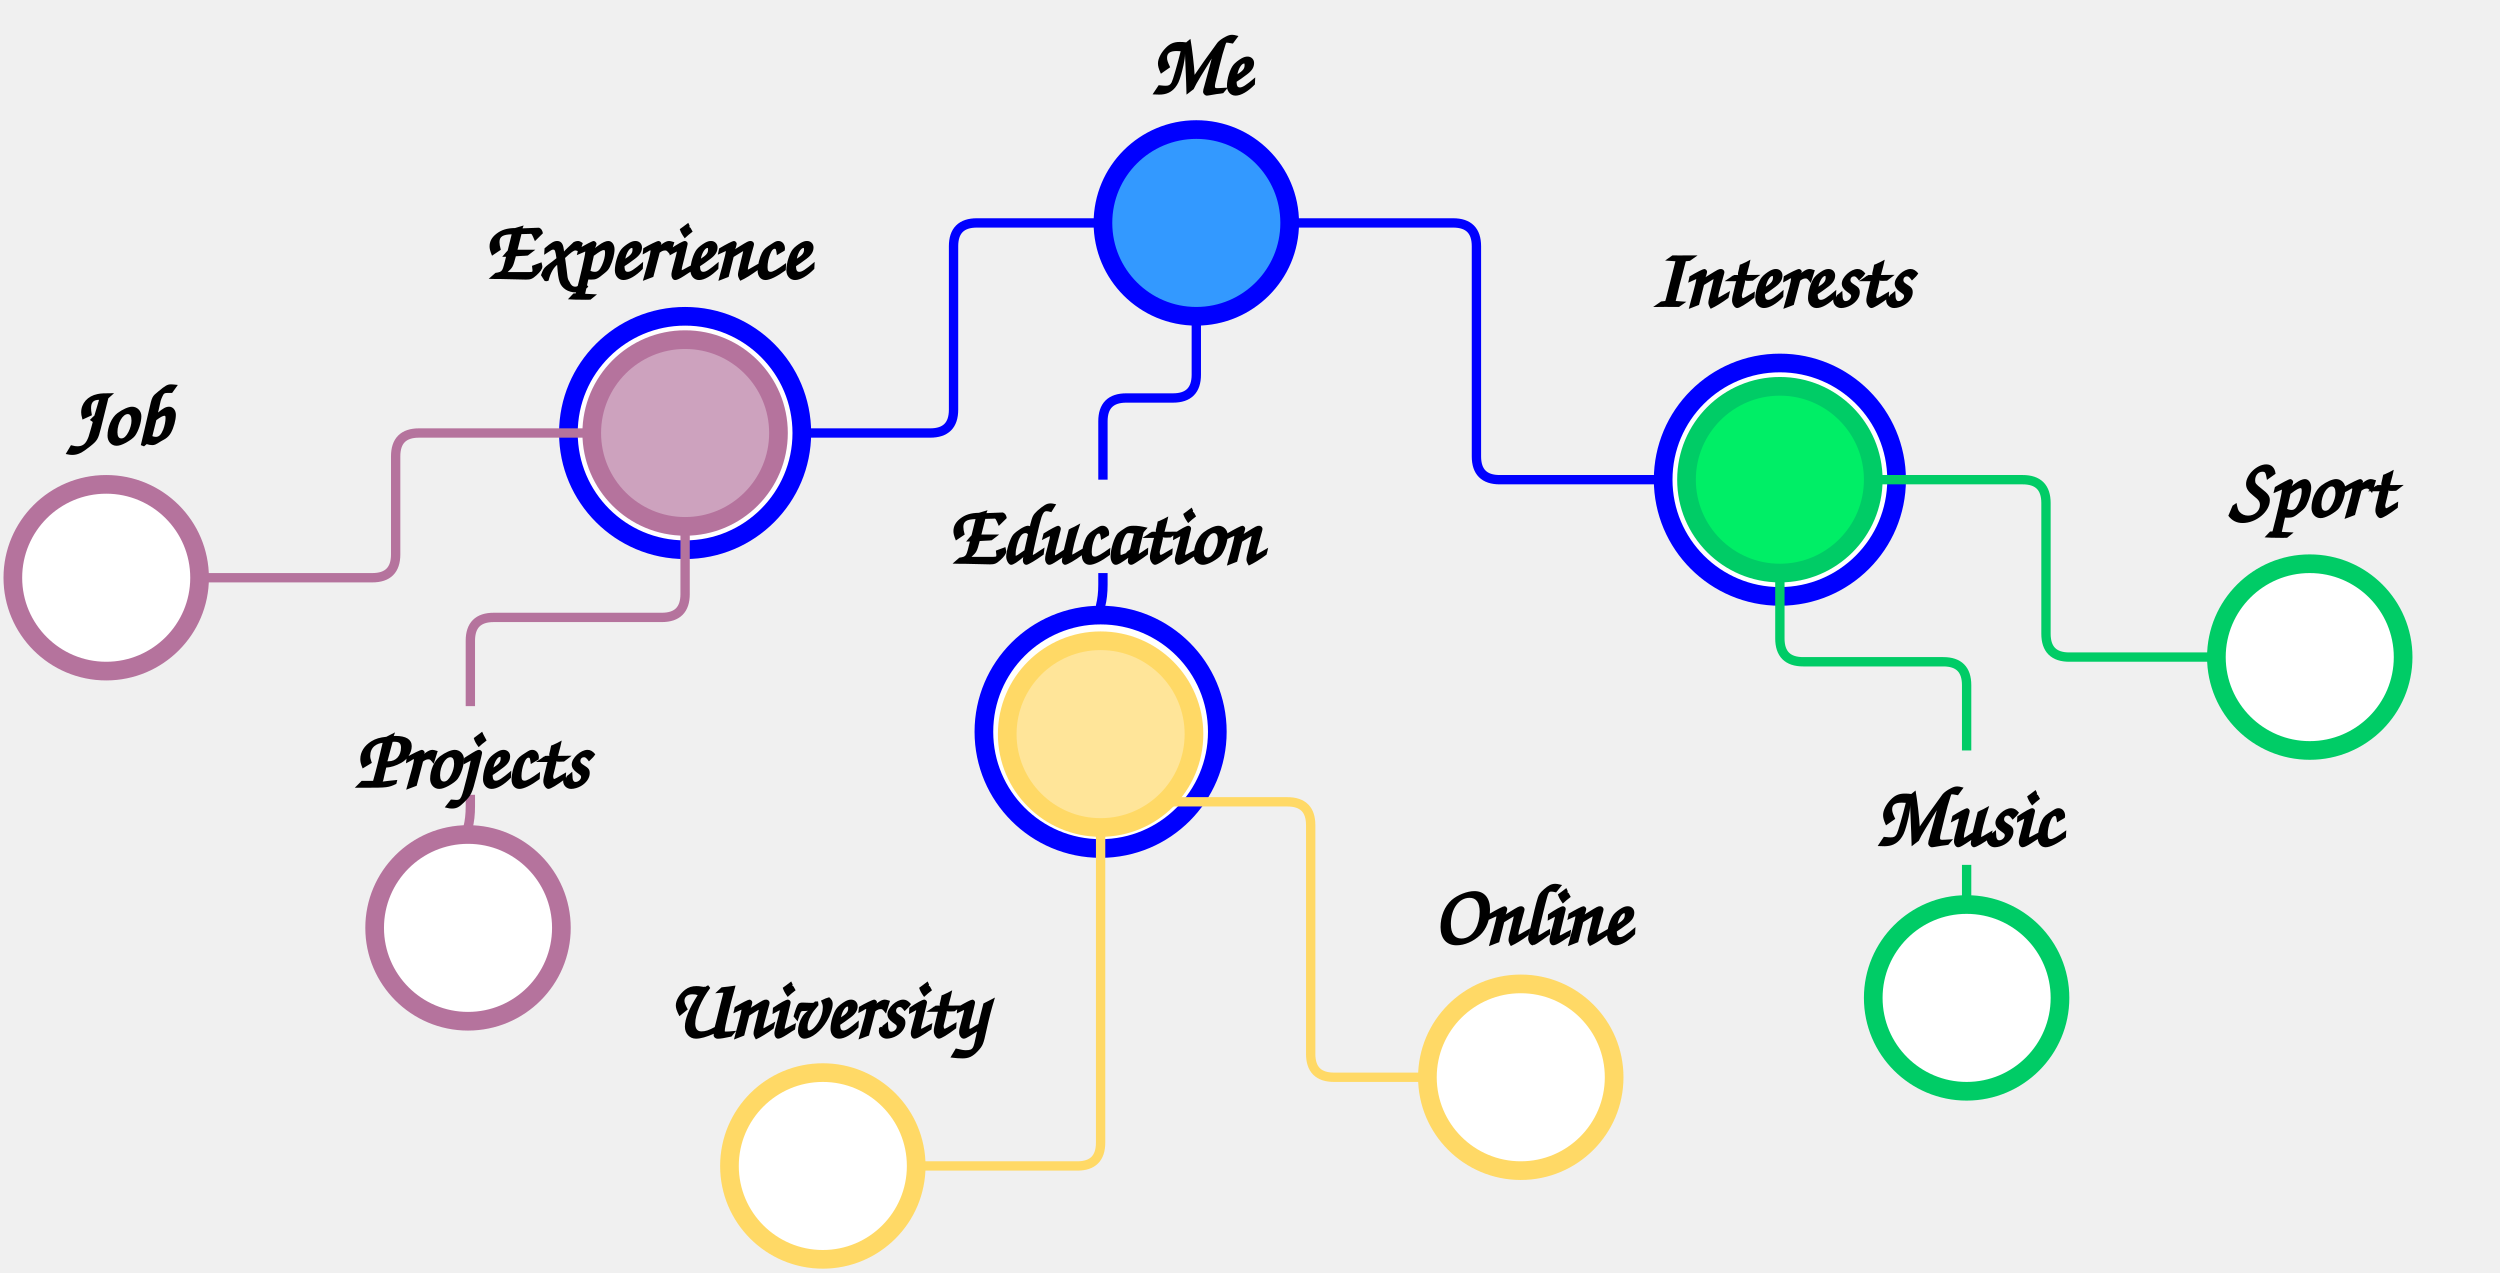
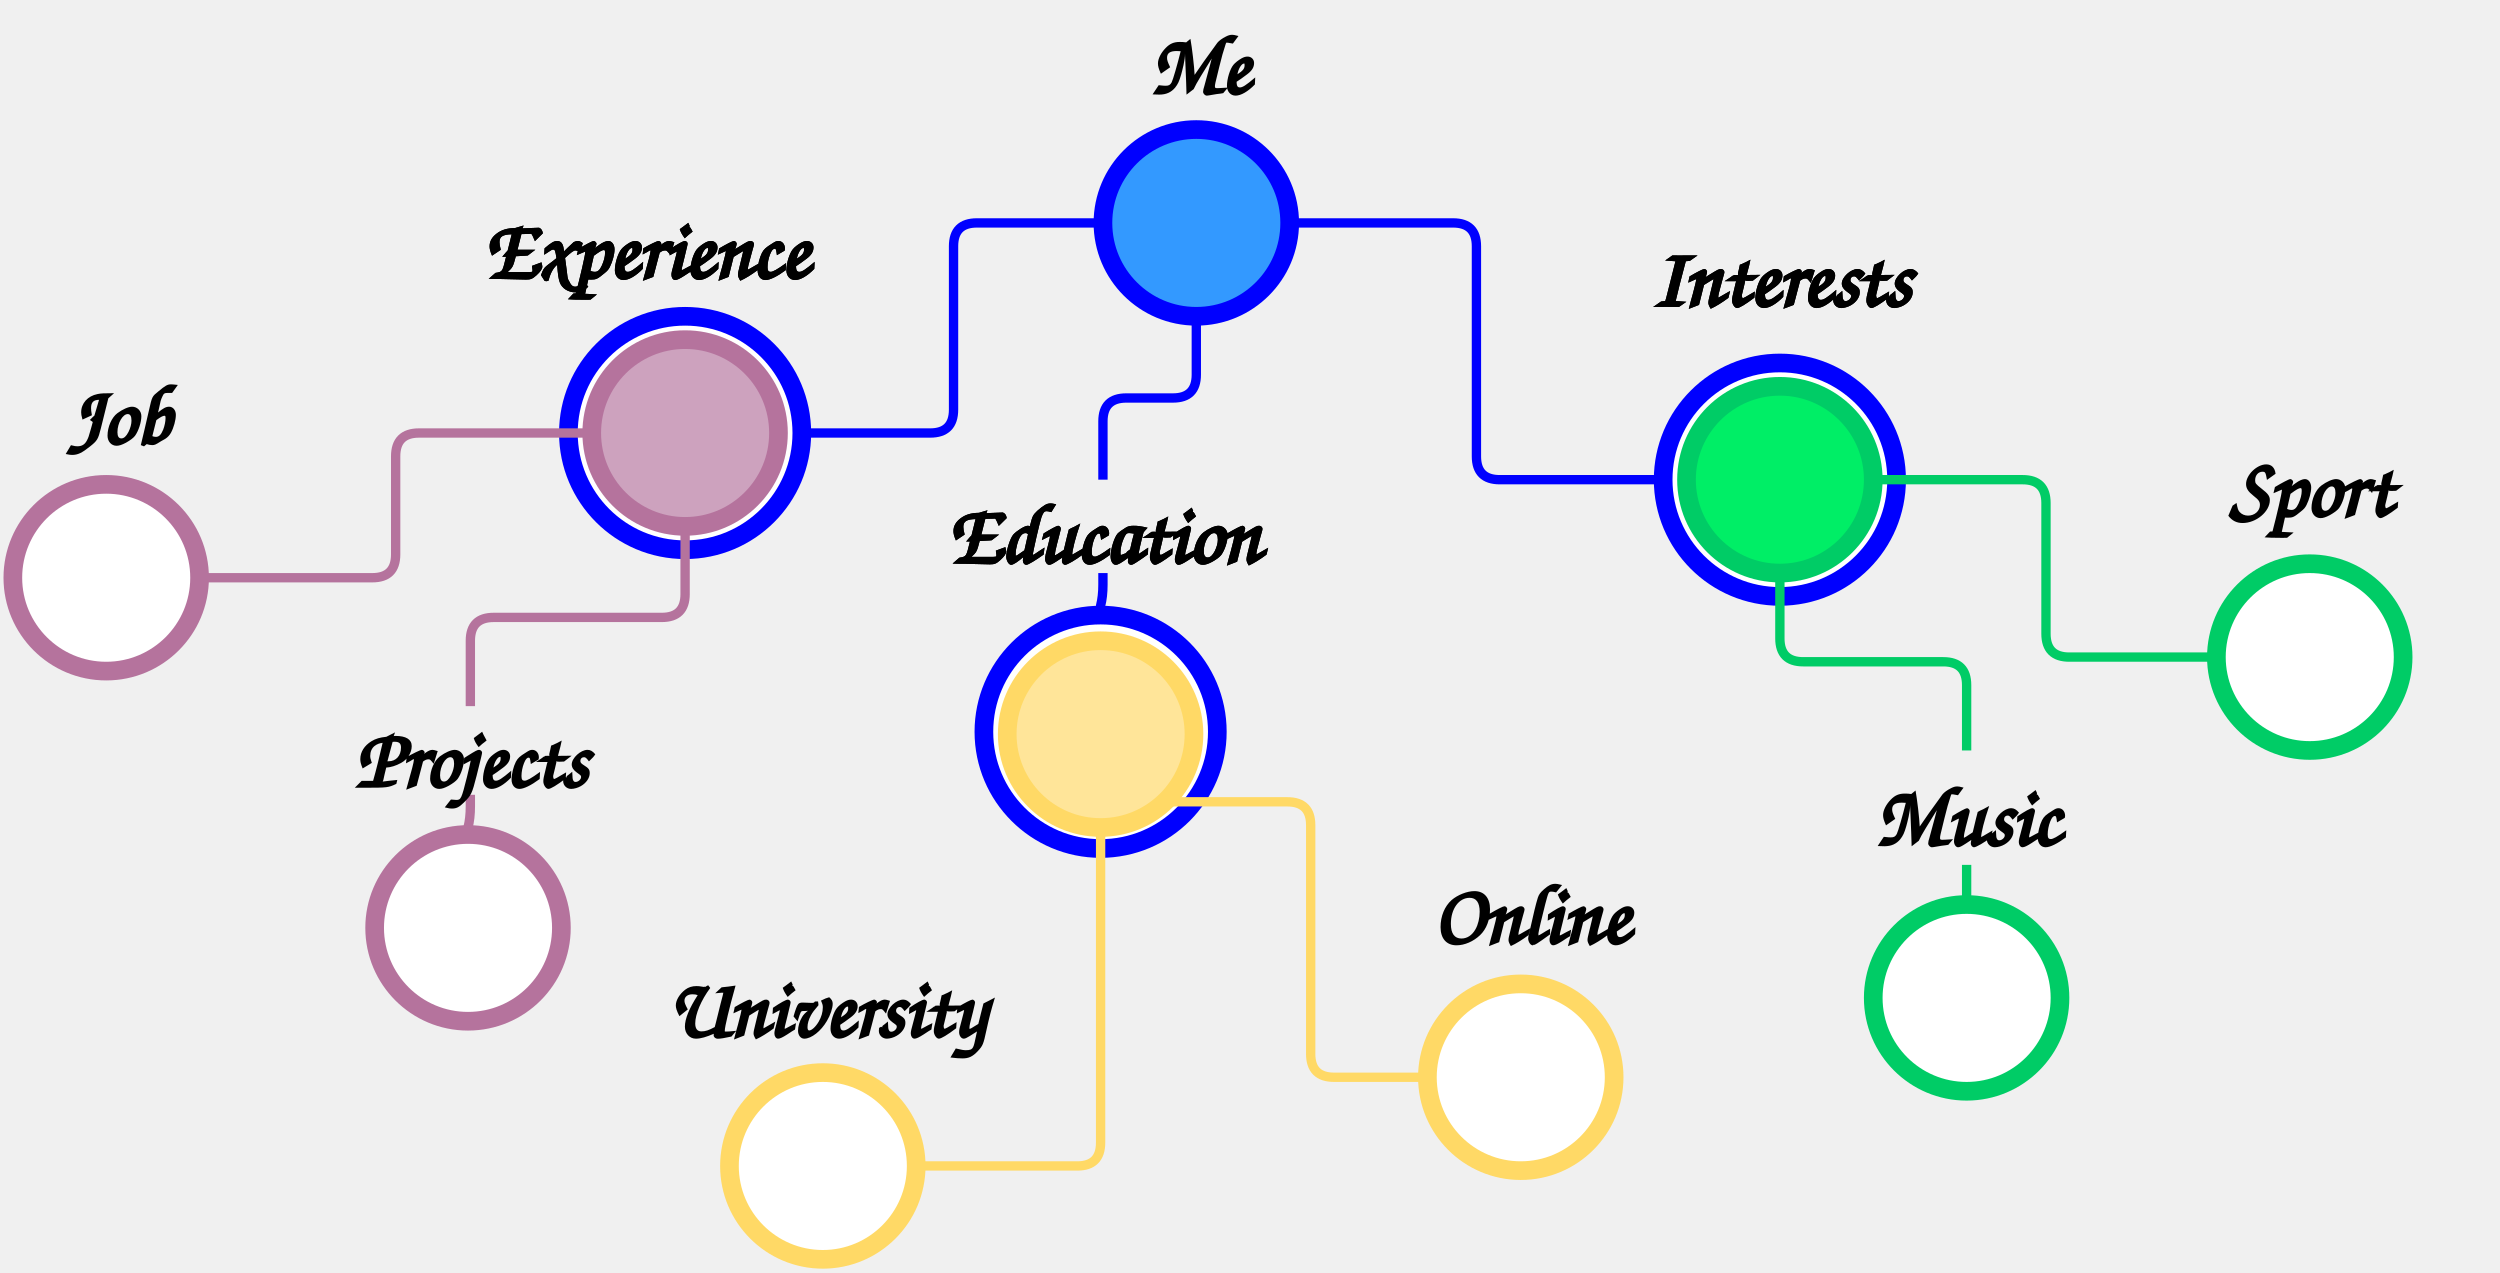
<svg xmlns="http://www.w3.org/2000/svg" width="1071px" height="545px" version="1.1">
  <defs />
  <g transform="translate(0.5,0.5)" fill="#000000" font-family="Comic Sans MS" font-weight="bold" text-anchor="middle" font-size="36px">
-     <g id="mi">
-       <path d="M 343 185 L 398 185 Q 408 185 408 175 L 408 105 Q 408 95 418 95 L 472 95" fill="none" stroke="#0000ff" stroke-width="4" stroke-miterlimit="10" />
-       <path d="M 552 95 L 622 95 Q 632 95 632 105 L 632 195 Q 632 205 642 205 L 712 205" fill="none" stroke="#0000ff" stroke-width="4" stroke-miterlimit="10" />
-       <path d="M 512 135 L 512 160 Q 512 170 502 170 L 482 170 Q 472 170 472 180 L 472 205" fill="none" stroke="#0000ff" stroke-width="4" stroke-miterlimit="10" />
-       <path d="M 472 245 L 472 250 Q 472 255 471 259 L 471 263" fill="none" stroke="#0000ff" stroke-width="4" stroke-miterlimit="10" />
-       <ellipse cx="512" cy="95" rx="40" ry="40" fill="#3399ff" stroke="#0000ff" stroke-width="8" />
-       <text x="513" y="40">Me</text>
-       <g id="experience">
+     <g id="mi" class="layer">
+       <g class="content">
+         <path d="M 343 185 L 398 185 Q 408 185 408 175 L 408 105 Q 408 95 418 95 L 472 95" fill="none" stroke="#0000ff" stroke-width="4" stroke-miterlimit="10" />
+         <path d="M 552 95 L 622 95 Q 632 95 632 105 L 632 195 Q 632 205 642 205 L 712 205" fill="none" stroke="#0000ff" stroke-width="4" stroke-miterlimit="10" />
+         <path d="M 512 135 L 512 160 Q 512 170 502 170 L 482 170 Q 472 170 472 180 L 472 205" fill="none" stroke="#0000ff" stroke-width="4" stroke-miterlimit="10" />
+         <path d="M 472 245 L 472 250 Q 472 255 471 259 L 471 263" fill="none" stroke="#0000ff" stroke-width="4" stroke-miterlimit="10" />
+         <ellipse cx="512" cy="95" rx="40" ry="40" fill="#3399ff" stroke="#0000ff" stroke-width="8" />
+         <text x="513" y="40">Me</text>
+         <text x="276" y="119">Experience</text>
        <ellipse cx="293" cy="185" rx="50" ry="50" fill="#ffffff" stroke="#0000ff" stroke-width="8" />
-         <ellipse cx="293" cy="185" rx="40" ry="40" fill="#cda2be" stroke="#b5739d" stroke-width="8" />
-         <path d="M 85 247 L 159 247 Q 169 247 169 237 L 169 195 Q 169 185 179 185 L 253 185" fill="none" stroke="#b5739d" stroke-width="4" stroke-miterlimit="10" />
-         <path d="M 293 225 L 293 254 Q 293 264 283 264 L 211 264 Q 201 264 201 274 L 201 302" fill="none" stroke="#b5739d" stroke-width="4" stroke-miterlimit="10" />
-         <path d="M 201 340 L 201 345 Q 201 350 200 354 L 200 357" fill="none" stroke="#b5739d" stroke-width="4" stroke-miterlimit="10" />
-         <text x="276" y="119">Experience</text>
-         <g id="job">
-           <ellipse cx="45" cy="247" rx="40" ry="40" fill="#ffffff" stroke="#b5739d" stroke-width="8" />
-           <text x="50" y="190">Job</text>
+         <text x="472" y="241">Education</text>
+         <ellipse cx="471" cy="313" rx="50" ry="50" fill="#ffffff" stroke="#0000ff" stroke-width="8" />
+         <text x="762" y="131">Interests</text>
+         <ellipse cx="762" cy="205" rx="50" ry="50" fill="#ffffff" stroke="#0000ff" stroke-width="8" />
+       </g>
+       <g class="children">
+         <g id="experience" class="layer">
+           <g class="content">
+             <ellipse cx="293" cy="185" rx="40" ry="40" fill="#cda2be" stroke="#b5739d" stroke-width="8" />
+             <path d="M 85 247 L 159 247 Q 169 247 169 237 L 169 195 Q 169 185 179 185 L 253 185" fill="none" stroke="#b5739d" stroke-width="4" stroke-miterlimit="10" />
+             <path d="M 293 225 L 293 254 Q 293 264 283 264 L 211 264 Q 201 264 201 274 L 201 302" fill="none" stroke="#b5739d" stroke-width="4" stroke-miterlimit="10" />
+             <path d="M 201 340 L 201 345 Q 201 350 200 354 L 200 357" fill="none" stroke="#b5739d" stroke-width="4" stroke-miterlimit="10" />
+             <text x="276" y="119">Experience</text>
+             <text x="50" y="190">Job</text>
+             <ellipse cx="45" cy="247" rx="40" ry="40" fill="#ffffff" stroke="#b5739d" stroke-width="8" />
+             <text x="201" y="337">Projects</text>
+             <ellipse cx="200" cy="397" rx="40" ry="40" fill="#ffffff" stroke="#b5739d" stroke-width="8" />
+           </g>
+           <g class="children">
+             <g id="job">
+ 							
+ 						</g>
+             <g id="projects" class="layer">
+ 							
+ 							
+ 						</g>
+           </g>
        </g>
-         <g id="projects">
-           <ellipse cx="200" cy="397" rx="40" ry="40" fill="#ffffff" stroke="#b5739d" stroke-width="8" />
-           <text x="201" y="337">Projects</text>
+         <g id="education" class="layer">
+           <g class="content">
+             <ellipse cx="352" cy="499" rx="40" ry="40" fill="#ffffff" stroke="#ffd966" stroke-width="8" />
+             <rect x="260" y="408" width="185" height="40" fill="none" stroke="none" />
+             <path d="M 392 499 L 461 499 Q 471 499 471 489 L 471 354" fill="none" stroke="#ffd966" stroke-width="4" stroke-miterlimit="10" />
+             <path d="M 499 343 L 551 343 Q 561 343 561 353 L 561 451 Q 561 461 571 461 L 611 461" fill="none" stroke="#ffd966" stroke-width="4" stroke-miterlimit="10" />
+             <text x="472" y="241">Education</text>
+             <text x="353" y="444">University</text>
+             <ellipse cx="471" cy="314" rx="40" ry="40" fill="#ffe599" stroke="#ffd966" stroke-width="8" />
+             <text x="655" y="404">Online</text>
+             <ellipse cx="651" cy="461" rx="40" ry="40" fill="#ffffff" stroke="#ffd966" stroke-width="8" />
+           </g>
+           <g class="children">
+             <g id="university" class="layer">
+ 							
+ 							
+ 						</g>
+             <g id="online" class="layer">
+ 							
+ 							
+ 						</g>
+           </g>
        </g>
-       </g>
-       <g id="education">
-         <ellipse cx="471" cy="313" rx="50" ry="50" fill="#ffffff" stroke="#0000ff" stroke-width="8" />
-         <ellipse cx="352" cy="499" rx="40" ry="40" fill="#ffffff" stroke="#ffd966" stroke-width="8" />
-         <rect x="260" y="408" width="185" height="40" fill="none" stroke="none" />
-         <path d="M 392 499 L 461 499 Q 471 499 471 489 L 471 354" fill="none" stroke="#ffd966" stroke-width="4" stroke-miterlimit="10" />
-         <path d="M 499 343 L 551 343 Q 561 343 561 353 L 561 451 Q 561 461 571 461 L 611 461" fill="none" stroke="#ffd966" stroke-width="4" stroke-miterlimit="10" />
-         <text x="472" y="241">Education</text>
-         <g id="university">
-           <ellipse cx="471" cy="314" rx="40" ry="40" fill="#ffe599" stroke="#ffd966" stroke-width="8" />
-           <text x="353" y="444">University</text>
-         </g>
-         <g id="online">
-           <ellipse cx="651" cy="461" rx="40" ry="40" fill="#ffffff" stroke="#ffd966" stroke-width="8" />
-           <text x="655" y="404">Online</text>
-         </g>
-       </g>
-       <g id="interests">
-         <ellipse cx="762" cy="205" rx="50" ry="50" fill="#ffffff" stroke="#0000ff" stroke-width="8" />
-         <ellipse cx="762" cy="205" rx="40" ry="40" fill="#00ee66" stroke="#00cc66" stroke-width="8" />
-         <path d="M 802 205 L 866 205 Q 876 205 876 215 L 876 271 Q 876 281 886 281 L 949 281" fill="none" stroke="#00cc66" stroke-width="4" stroke-miterlimit="10" />
-         <path d="M 842 370 L 842 375 Q 842 380 842 384 L 842 387" fill="none" stroke="#00cc66" stroke-width="4" stroke-miterlimit="10" />
-         <path d="M 762 245 L 762 273 Q 762 283 772 283 L 832 283 Q 842 283 842 293 L 842 321" fill="none" stroke="#00cc66" stroke-width="4" stroke-miterlimit="10" />
-         <text x="762" y="131">Interests</text>
-         <g id="music">
-           <ellipse cx="842" cy="427" rx="40" ry="40" fill="#ffffff" stroke="#00cc66" stroke-width="8" />
-           <text x="842" y="362">Music</text>
-         </g>
-         <g id="sport">
-           <ellipse cx="989" cy="281" rx="40" ry="40" fill="#ffffff" stroke="#00cc66" stroke-width="8" />
-           <text x="989" y="221">Sport</text>
+         <g id="interests" class="layer">
+           <g class="content">
+             <ellipse cx="762" cy="205" rx="40" ry="40" fill="#00ee66" stroke="#00cc66" stroke-width="8" />
+             <path d="M 802 205 L 866 205 Q 876 205 876 215 L 876 271 Q 876 281 886 281 L 949 281" fill="none" stroke="#00cc66" stroke-width="4" stroke-miterlimit="10" />
+             <path d="M 842 370 L 842 375 Q 842 380 842 384 L 842 387" fill="none" stroke="#00cc66" stroke-width="4" stroke-miterlimit="10" />
+             <path d="M 762 245 L 762 273 Q 762 283 772 283 L 832 283 Q 842 283 842 293 L 842 321" fill="none" stroke="#00cc66" stroke-width="4" stroke-miterlimit="10" />
+             <text x="762" y="131">Interests</text>
+             <text x="842" y="362">Music</text>
+             <ellipse cx="842" cy="427" rx="40" ry="40" fill="#ffffff" stroke="#00cc66" stroke-width="8" />
+             <text x="989" y="221">Sport</text>
+             <ellipse cx="989" cy="281" rx="40" ry="40" fill="#ffffff" stroke="#00cc66" stroke-width="8" />
+           </g>
+           <g class="children">
+             <g id="music" class="layer">
+ 							
+ 							
+ 						</g>
+             <g id="sport" class="layer">
+ 							
+ 							
+ 						</g>
+           </g>
        </g>
      </g>
    </g>
  </g>
</svg>
